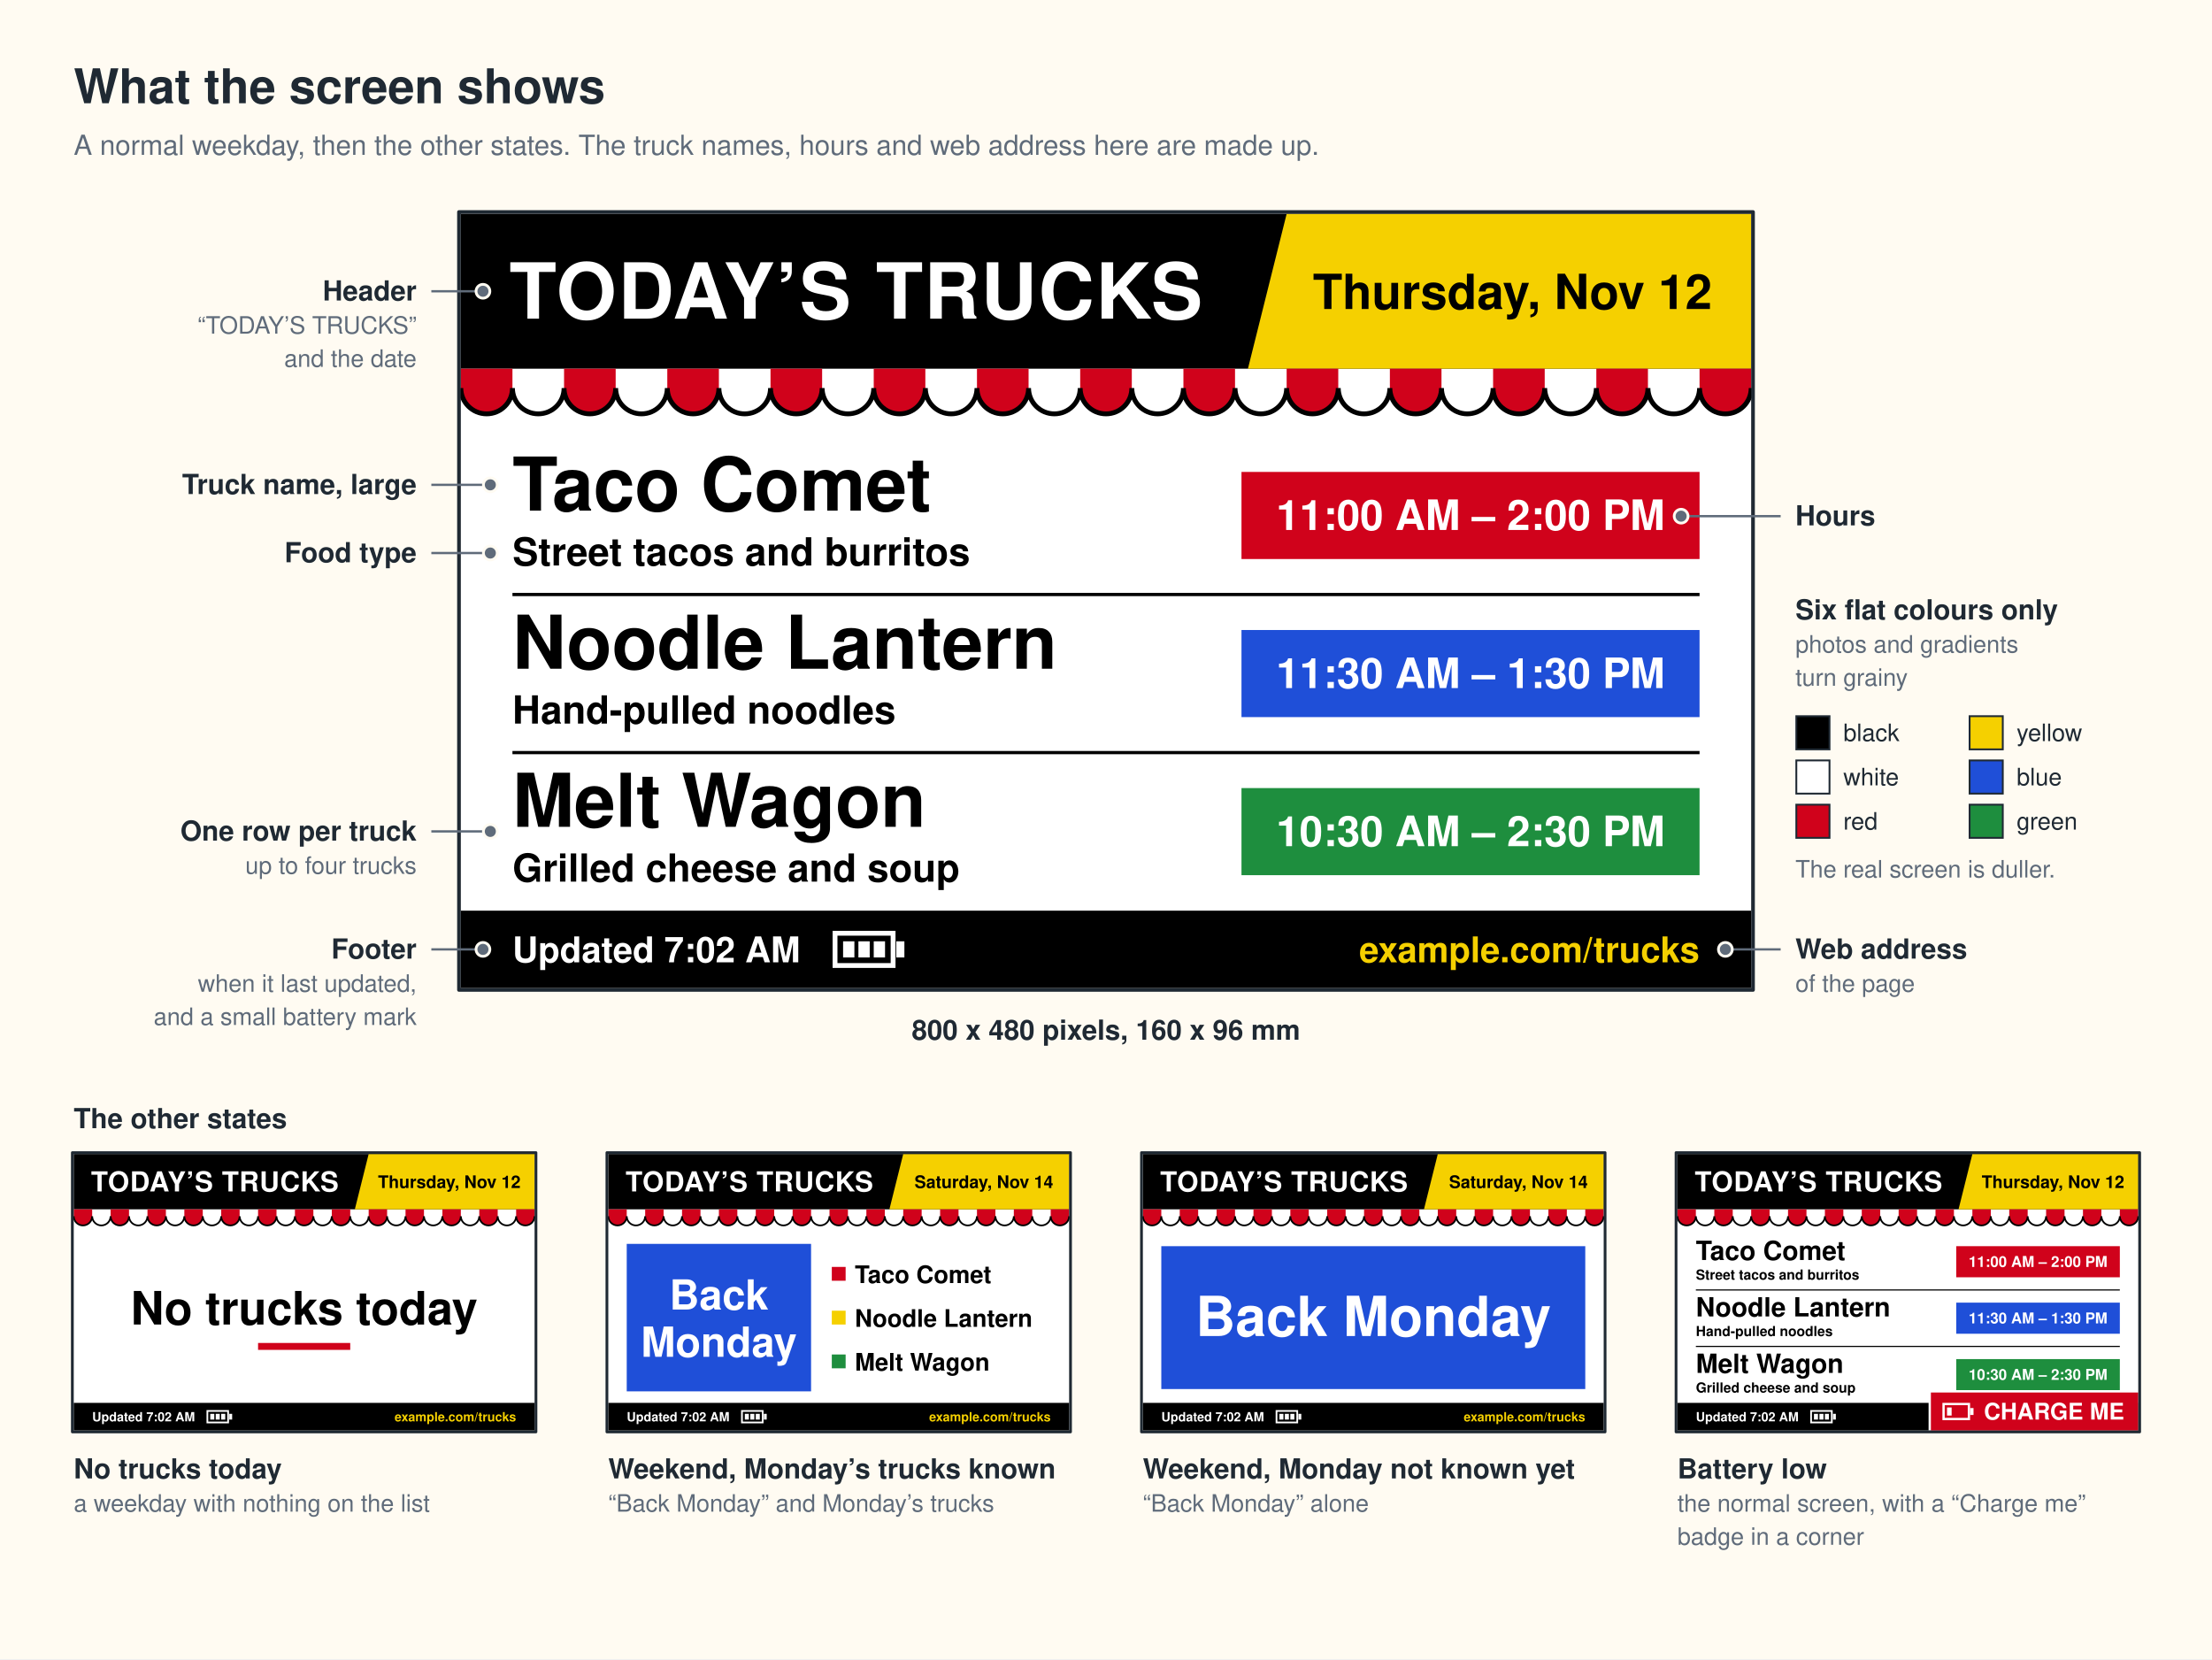
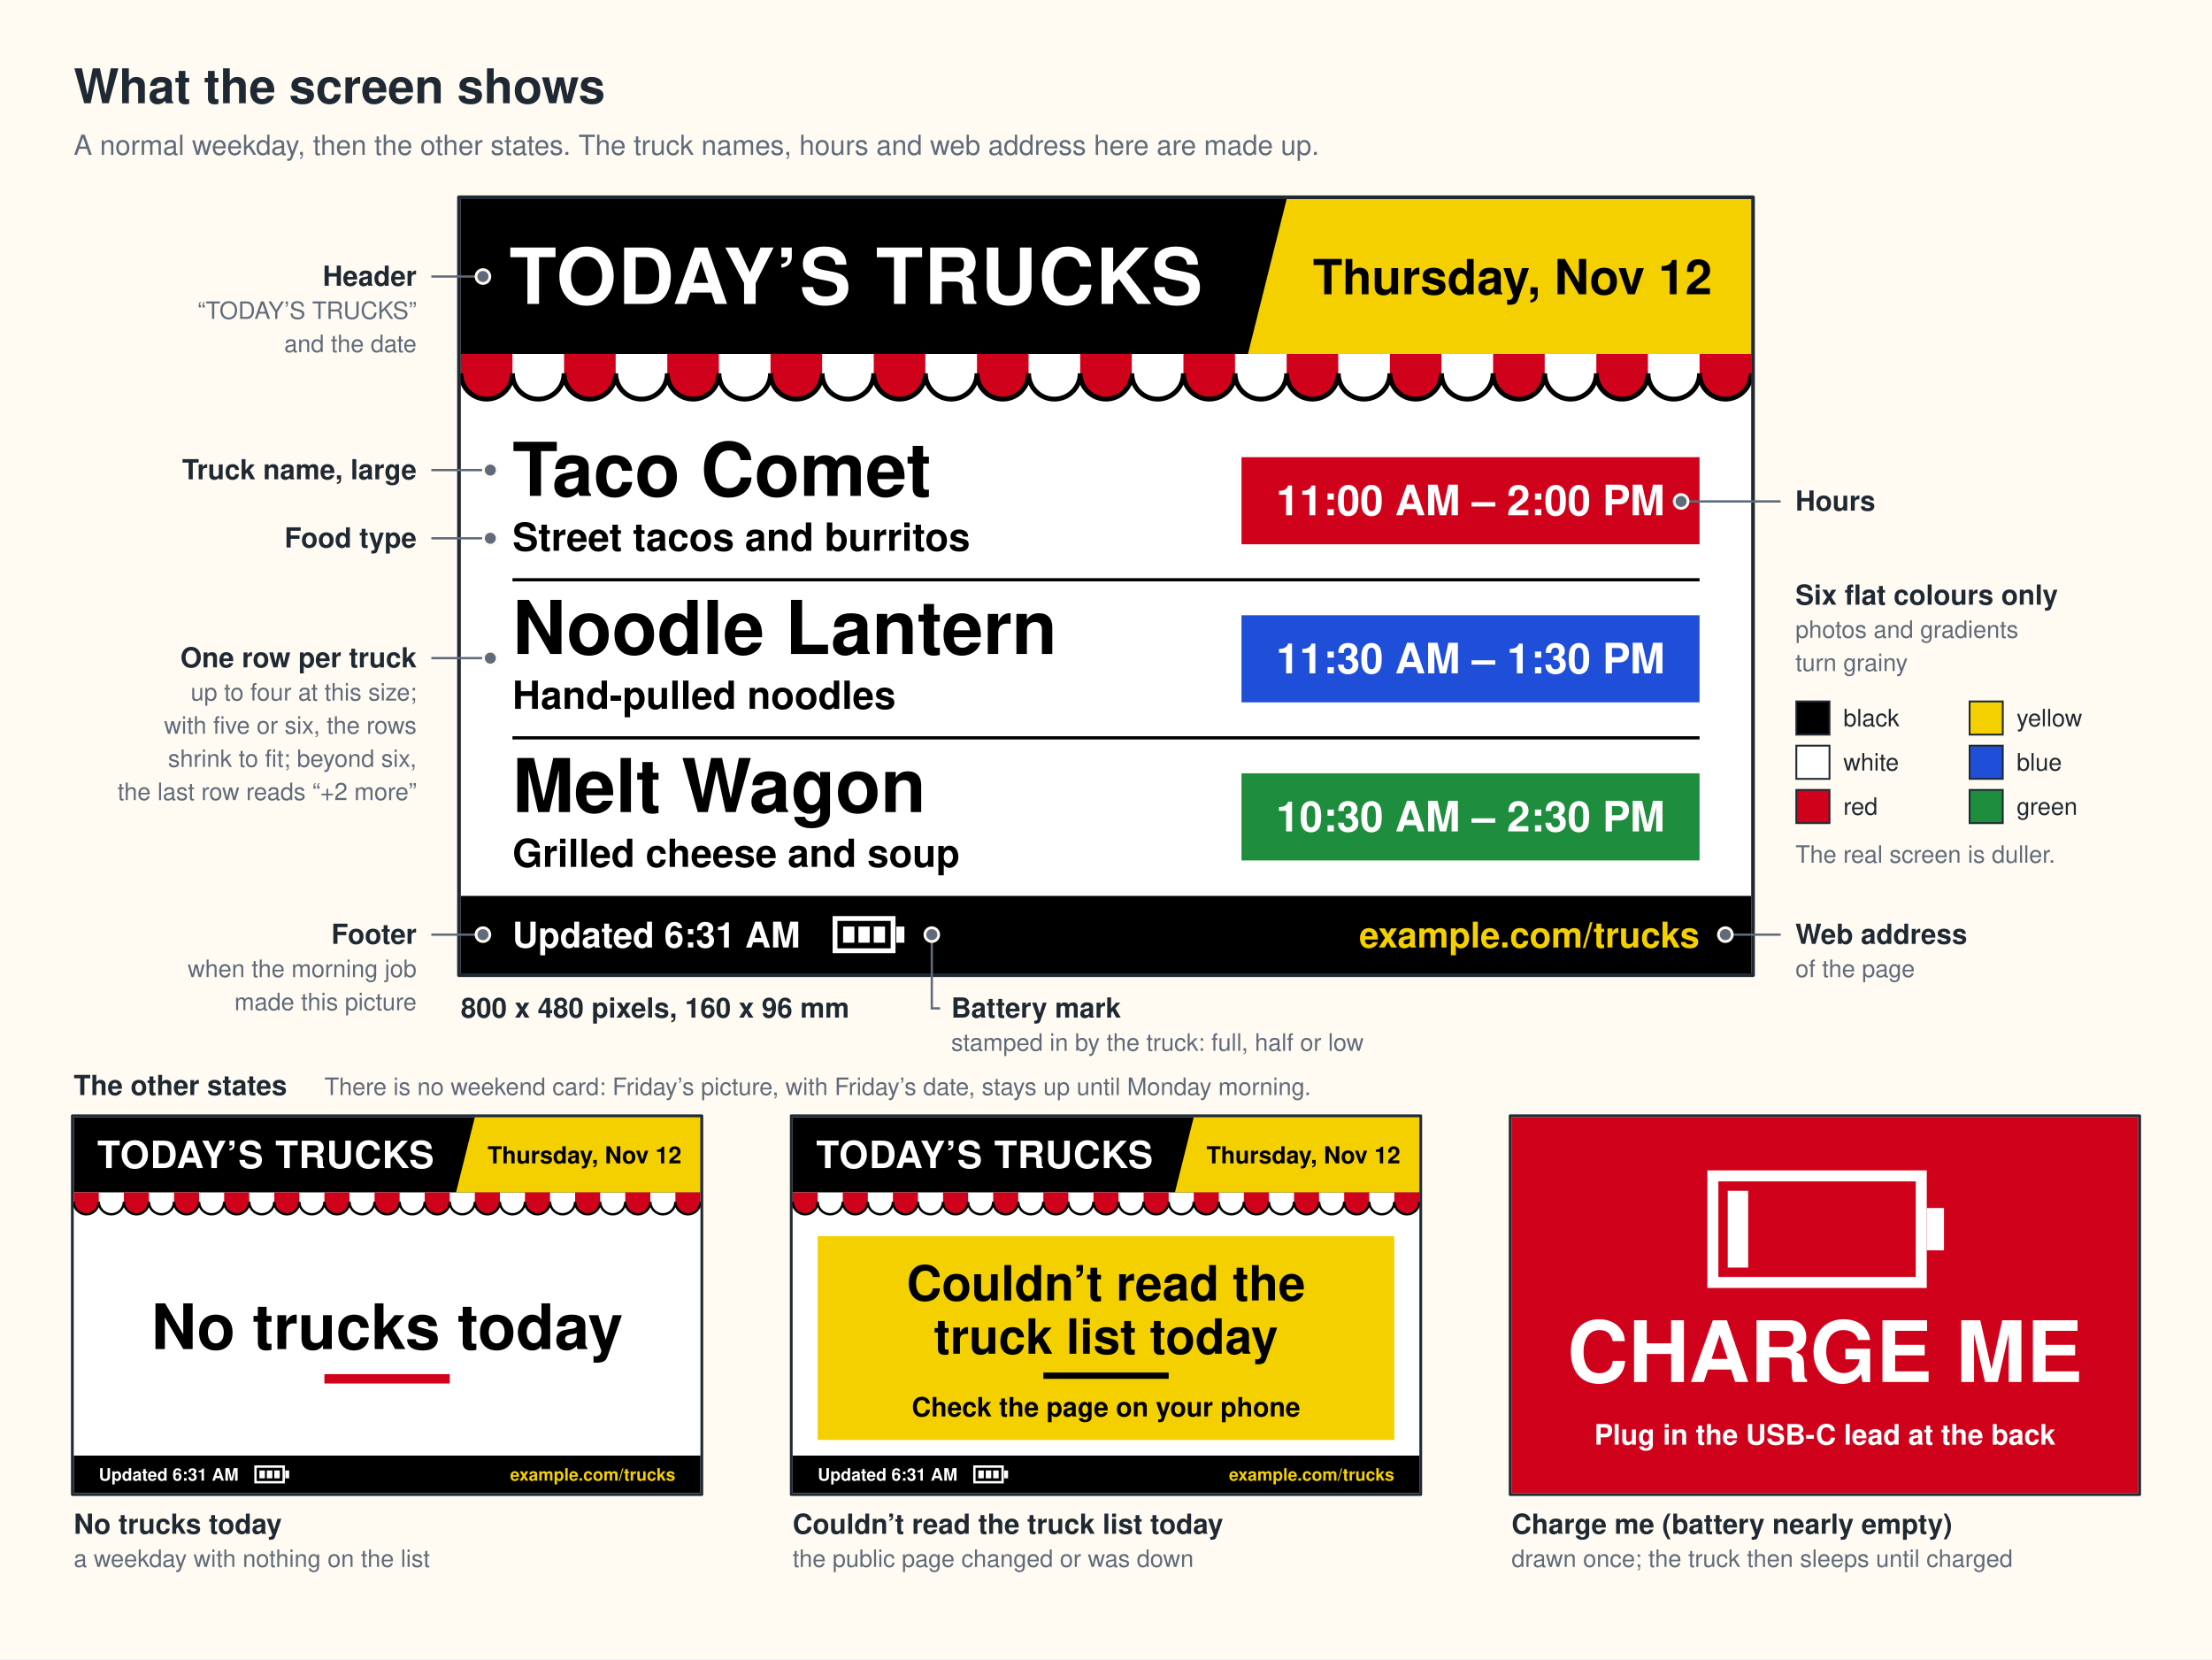
<svg xmlns="http://www.w3.org/2000/svg" xmlns:xlink="http://www.w3.org/1999/xlink" viewBox="0 0 1200 900" width="100%" font-family="-apple-system, 'SF Pro Text', 'Helvetica Neue', Helvetica, Arial, sans-serif">
  <defs>
    <g id="chrome">
      <rect width="800" height="480" fill="#FFFFFF" />
      <rect width="800" height="96" fill="#000000" />
      <text x="30" y="65" font-size="48" font-weight="800" letter-spacing="1" fill="#FFFFFF">TODAY’S TRUCKS</text>
      <polygon points="512,0 800,0 800,96 488,96" fill="#F5D000" />
      <path fill="#D0021B" d="M0,96 h32 v12 a16,16 0 0 1 -32,0 z M64,96 h32 v12 a16,16 0 0 1 -32,0 z M128,96 h32 v12         a16,16 0 0 1 -32,0 z M192,96 h32 v12 a16,16 0 0 1 -32,0 z M256,96 h32 v12 a16,16 0 0 1 -32,0 z         M320,96 h32 v12 a16,16 0 0 1 -32,0 z M384,96 h32 v12 a16,16 0 0 1 -32,0 z M448,96 h32 v12         a16,16 0 0 1 -32,0 z M512,96 h32 v12 a16,16 0 0 1 -32,0 z M576,96 h32 v12 a16,16 0 0 1 -32,0 z         M640,96 h32 v12 a16,16 0 0 1 -32,0 z M704,96 h32 v12 a16,16 0 0 1 -32,0 z M768,96 h32 v12         a16,16 0 0 1 -32,0 z" />
      <path fill="none" stroke="#000000" stroke-width="3" d="M0,108 a16,16 0 0 0 32,0 a16,16 0 0 0 32,0 a16,16 0 0 0 32,0 a16,16 0 0 0 32,0 a16,16 0 0 0 32,0         a16,16 0 0 0 32,0 a16,16 0 0 0 32,0 a16,16 0 0 0 32,0 a16,16 0 0 0 32,0 a16,16 0 0 0 32,0         a16,16 0 0 0 32,0 a16,16 0 0 0 32,0 a16,16 0 0 0 32,0 a16,16 0 0 0 32,0 a16,16 0 0 0 32,0         a16,16 0 0 0 32,0 a16,16 0 0 0 32,0 a16,16 0 0 0 32,0 a16,16 0 0 0 32,0 a16,16 0 0 0 32,0         a16,16 0 0 0 32,0 a16,16 0 0 0 32,0 a16,16 0 0 0 32,0 a16,16 0 0 0 32,0 a16,16 0 0 0 32,0" />
      <rect y="432" width="800" height="48" fill="#000000" />
-       <text x="32" y="464" font-size="22" font-weight="700" fill="#FFFFFF">Updated 7:02 AM</text>
+       <text x="32" y="464" font-size="22" font-weight="700" fill="#FFFFFF">Updated 6:31 AM</text>
      <rect x="232" y="446" width="36" height="20" fill="none" stroke="#FFFFFF" stroke-width="3" />
      <rect x="270" y="451" width="5" height="10" fill="#FFFFFF" />
      <rect x="237" y="451" width="7" height="10" fill="#FFFFFF" />
      <rect x="246.500" y="451" width="7" height="10" fill="#FFFFFF" />
      <rect x="256" y="451" width="7" height="10" fill="#FFFFFF" />
      <text x="768" y="464" text-anchor="end" font-size="22" font-weight="700" fill="#F5D000">example.com/trucks</text>
    </g>
    <g id="rows">
      <text x="32" y="184" font-size="46" font-weight="800" fill="#000000">Taco Comet</text>
      <text x="32" y="218" font-size="24" font-weight="600" fill="#000000">Street tacos and burritos</text>
      <rect x="484" y="160" width="284" height="54" fill="#D0021B" />
      <text x="626" y="196" text-anchor="middle" font-size="26" font-weight="700" fill="#FFFFFF">11:00 AM – 2:00 PM</text>
      <rect x="32" y="235" width="736" height="2" fill="#000000" />
      <text x="32" y="282" font-size="46" font-weight="800" fill="#000000">Noodle Lantern</text>
      <text x="32" y="316" font-size="24" font-weight="600" fill="#000000">Hand-pulled noodles</text>
      <rect x="484" y="258" width="284" height="54" fill="#1F4FD8" />
      <text x="626" y="294" text-anchor="middle" font-size="26" font-weight="700" fill="#FFFFFF">11:30 AM – 1:30 PM</text>
      <rect x="32" y="333" width="736" height="2" fill="#000000" />
      <text x="32" y="380" font-size="46" font-weight="800" fill="#000000">Melt Wagon</text>
      <text x="32" y="414" font-size="24" font-weight="600" fill="#000000">Grilled cheese and soup</text>
      <rect x="484" y="356" width="284" height="54" fill="#1E8E3E" />
      <text x="626" y="392" text-anchor="middle" font-size="26" font-weight="700" fill="#FFFFFF">10:30 AM – 2:30 PM</text>
    </g>
    <g id="normal">
      <use xlink:href="#chrome" />
      <text x="652" y="59" text-anchor="middle" font-size="30" font-weight="800" fill="#000000">Thursday, Nov 12</text>
      <use xlink:href="#rows" />
    </g>
    <g id="state-none">
      <use xlink:href="#chrome" />
      <text x="652" y="59" text-anchor="middle" font-size="30" font-weight="800" fill="#000000">Thursday, Nov 12</text>
      <text x="400" y="296" text-anchor="middle" font-size="80" font-weight="800" fill="#000000">No trucks today</text>
      <rect x="320" y="328" width="160" height="12" fill="#D0021B" />
    </g>
-     <g id="state-weekend-known">
+     <g id="state-unread">
      <use xlink:href="#chrome" />
-       <text x="652" y="59" text-anchor="middle" font-size="30" font-weight="800" fill="#000000">Saturday, Nov 14</text>
-       <rect x="32" y="156" width="320" height="256" fill="#1F4FD8" />
-       <text x="192" y="270" text-anchor="middle" font-size="72" font-weight="800" fill="#FFFFFF">Back</text>
-       <text x="192" y="352" text-anchor="middle" font-size="72" font-weight="800" fill="#FFFFFF">Monday</text>
-       <rect x="388" y="196" width="24" height="24" fill="#D0021B" />
-       <text x="428" y="224" font-size="42" font-weight="800" fill="#000000">Taco Comet</text>
-       <rect x="388" y="272" width="24" height="24" fill="#F5D000" />
-       <text x="428" y="300" font-size="42" font-weight="800" fill="#000000">Noodle Lantern</text>
-       <rect x="388" y="348" width="24" height="24" fill="#1E8E3E" />
-       <text x="428" y="376" font-size="42" font-weight="800" fill="#000000">Melt Wagon</text>
+       <text x="652" y="59" text-anchor="middle" font-size="30" font-weight="800" fill="#000000">Thursday, Nov 12</text>
+       <rect x="32" y="152" width="736" height="260" fill="#F5D000" />
+       <text x="400" y="234" text-anchor="middle" font-size="62" font-weight="800" fill="#000000">Couldn’t read the</text>
+       <text x="400" y="302" text-anchor="middle" font-size="62" font-weight="800" fill="#000000">truck list today</text>
+       <rect x="320" y="326" width="160" height="8" fill="#000000" />
+       <text x="400" y="382" text-anchor="middle" font-size="34" font-weight="700" fill="#000000">Check the page on your phone</text>
    </g>
-     <g id="state-weekend">
-       <use xlink:href="#chrome" />
-       <text x="652" y="59" text-anchor="middle" font-size="30" font-weight="800" fill="#000000">Saturday, Nov 14</text>
-       <rect x="32" y="160" width="736" height="248" fill="#1F4FD8" />
-       <text x="400" y="316" text-anchor="middle" font-size="96" font-weight="800" fill="#FFFFFF">Back Monday</text>
-     </g>
-     <g id="state-low">
-       <use xlink:href="#normal" />
-       <rect x="436" y="410" width="364" height="70" fill="#FFFFFF" />
-       <rect x="440" y="414" width="360" height="66" fill="#D0021B" />
-       <rect x="462" y="434" width="44" height="26" fill="none" stroke="#FFFFFF" stroke-width="4" />
-       <rect x="508" y="441" width="6" height="12" fill="#FFFFFF" />
-       <rect x="468" y="440" width="8" height="14" fill="#FFFFFF" />
-       <text x="532" y="461" font-size="40" font-weight="800" fill="#FFFFFF">CHARGE ME</text>
+     <g id="state-charge">
+       <rect width="800" height="480" fill="#D0021B" />
+       <rect x="257" y="75" width="266" height="136" fill="none" stroke="#FFFFFF" stroke-width="14" />
+       <rect x="530" y="116" width="22" height="54" fill="#FFFFFF" />
+       <rect x="276" y="94" width="26" height="98" fill="#FFFFFF" />
+       <text x="400" y="338" text-anchor="middle" font-size="108" font-weight="800" fill="#FFFFFF">CHARGE ME</text>
+       <text x="400" y="418" text-anchor="middle" font-size="36" font-weight="700" fill="#FFFFFF">Plug in the USB-C lead at the back</text>
    </g>
  </defs>
  <rect width="1200" height="900" fill="#FFFBF2" />
  <text x="40" y="56" font-size="26" font-weight="700" fill="#1F2933">What the screen shows</text>
  <text x="40" y="84" font-size="15" fill="#5F6B7A">A normal weekday, then the other states. The truck names, hours and web address here are made up.</text>
-   <g transform="translate(250,116) scale(0.875)">
+   <g transform="translate(250,108) scale(0.875)">
    <use xlink:href="#normal" />
  </g>
-   <rect x="249" y="115" width="702" height="422" fill="none" stroke="#1F2933" stroke-width="2" stroke-linejoin="round" />
-   <text x="600" y="564" text-anchor="middle" font-size="15" font-weight="600" fill="#1F2933">800 x 480 pixels, 160 x 96 mm</text>
+   <rect x="249" y="107" width="702" height="422" fill="none" stroke="#1F2933" stroke-width="2" stroke-linejoin="round" />
+   <text x="250" y="552" font-size="15" font-weight="600" fill="#1F2933">800 x 480 pixels, 160 x 96 mm</text>
  <g fill="none" stroke="#5F6B7A" stroke-width="1.25">
-     <line x1="234" y1="158" x2="262" y2="158" />
-     <line x1="234" y1="263" x2="266" y2="263" />
-     <line x1="234" y1="300" x2="266" y2="300" />
-     <line x1="234" y1="451" x2="266" y2="451" />
-     <line x1="234" y1="515" x2="262" y2="515" />
-     <line x1="912" y1="280" x2="966" y2="280" />
-     <line x1="936" y1="515" x2="966" y2="515" />
+     <line x1="234" y1="150" x2="262" y2="150" />
+     <line x1="234" y1="255" x2="266" y2="255" />
+     <line x1="234" y1="292" x2="266" y2="292" />
+     <line x1="234" y1="357" x2="266" y2="357" />
+     <line x1="234" y1="507" x2="262" y2="507" />
+     <line x1="912" y1="272" x2="966" y2="272" />
+     <line x1="936" y1="507" x2="966" y2="507" />
+     <polyline points="505.500,507 505.500,547 510,547" />
  </g>
  <g fill="#5F6B7A" stroke="#FFFBF2" stroke-width="1.5">
-     <circle cx="262" cy="158" r="3.750" />
-     <circle cx="266" cy="263" r="3.750" />
-     <circle cx="266" cy="300" r="3.750" />
-     <circle cx="266" cy="451" r="3.750" />
-     <circle cx="262" cy="515" r="3.750" />
-     <circle cx="912" cy="280" r="3.750" />
-     <circle cx="936" cy="515" r="3.750" />
+     <circle cx="262" cy="150" r="3.750" />
+     <circle cx="266" cy="255" r="3.750" />
+     <circle cx="266" cy="292" r="3.750" />
+     <circle cx="266" cy="357" r="3.750" />
+     <circle cx="262" cy="507" r="3.750" />
+     <circle cx="912" cy="272" r="3.750" />
+     <circle cx="936" cy="507" r="3.750" />
+     <circle cx="505.500" cy="507" r="3.750" />
  </g>
  <g text-anchor="end" fill="#1F2933" font-size="15" font-weight="600">
-     <text x="226" y="163">Header</text>
-     <text x="226" y="268">Truck name, large</text>
-     <text x="226" y="305">Food type</text>
-     <text x="226" y="456">One row per truck</text>
-     <text x="226" y="520">Footer</text>
+     <text x="226" y="155">Header</text>
+     <text x="226" y="260">Truck name, large</text>
+     <text x="226" y="297">Food type</text>
+     <text x="226" y="362">One row per truck</text>
+     <text x="226" y="512">Footer</text>
  </g>
  <g text-anchor="end" fill="#5F6B7A" font-size="13">
-     <text x="226" y="181">“TODAY’S TRUCKS”</text>
-     <text x="226" y="199">and the date</text>
-     <text x="226" y="474">up to four trucks</text>
-     <text x="226" y="538">when it last updated,</text>
-     <text x="226" y="556">and a small battery mark</text>
+     <text x="226" y="173">“TODAY’S TRUCKS”</text>
+     <text x="226" y="191">and the date</text>
+     <text x="226" y="380">up to four at this size;</text>
+     <text x="226" y="398">with five or six, the rows</text>
+     <text x="226" y="416">shrink to fit; beyond six,</text>
+     <text x="226" y="434">the last row reads “+2 more”</text>
+     <text x="226" y="530">when the morning job</text>
+     <text x="226" y="548">made this picture</text>
  </g>
  <g fill="#1F2933" font-size="15" font-weight="600">
-     <text x="974" y="285">Hours</text>
-     <text x="974" y="520">Web address</text>
-     <text x="974" y="336">Six flat colours only</text>
+     <text x="974" y="277">Hours</text>
+     <text x="974" y="328">Six flat colours only</text>
+     <text x="974" y="512">Web address</text>
+     <text x="516" y="552">Battery mark</text>
  </g>
  <g fill="#5F6B7A" font-size="13">
-     <text x="974" y="538">of the page</text>
-     <text x="974" y="354">photos and gradients</text>
-     <text x="974" y="372">turn grainy</text>
-     <text x="974" y="476">The real screen is duller.</text>
+     <text x="974" y="346">photos and gradients</text>
+     <text x="974" y="364">turn grainy</text>
+     <text x="974" y="468">The real screen is duller.</text>
+     <text x="974" y="530">of the page</text>
+     <text x="516" y="570">stamped in by the truck: full, half or low</text>
  </g>
  <g stroke="#1F2933" stroke-width="1">
-     <rect x="974.500" y="388.500" width="18" height="18" fill="#000000" />
-     <rect x="974.500" y="412.500" width="18" height="18" fill="#FFFFFF" />
-     <rect x="974.500" y="436.500" width="18" height="18" fill="#D0021B" />
-     <rect x="1068.500" y="388.500" width="18" height="18" fill="#F5D000" />
-     <rect x="1068.500" y="412.500" width="18" height="18" fill="#1F4FD8" />
-     <rect x="1068.500" y="436.500" width="18" height="18" fill="#1E8E3E" />
+     <rect x="974.500" y="380.500" width="18" height="18" fill="#000000" />
+     <rect x="974.500" y="404.500" width="18" height="18" fill="#FFFFFF" />
+     <rect x="974.500" y="428.500" width="18" height="18" fill="#D0021B" />
+     <rect x="1068.500" y="380.500" width="18" height="18" fill="#F5D000" />
+     <rect x="1068.500" y="404.500" width="18" height="18" fill="#1F4FD8" />
+     <rect x="1068.500" y="428.500" width="18" height="18" fill="#1E8E3E" />
  </g>
  <g fill="#1F2933" font-size="13">
-     <text x="1000" y="402">black</text>
-     <text x="1000" y="426">white</text>
-     <text x="1000" y="450">red</text>
-     <text x="1094" y="402">yellow</text>
-     <text x="1094" y="426">blue</text>
-     <text x="1094" y="450">green</text>
+     <text x="1000" y="394">black</text>
+     <text x="1000" y="418">white</text>
+     <text x="1000" y="442">red</text>
+     <text x="1094" y="394">yellow</text>
+     <text x="1094" y="418">blue</text>
+     <text x="1094" y="442">green</text>
  </g>
-   <text x="40" y="612" font-size="15" font-weight="700" fill="#1F2933">The other states</text>
-   <g transform="translate(40,626) scale(0.3125)">
+   <text x="40" y="594" font-size="15" font-weight="700" fill="#1F2933">The other states</text>
+   <text x="176" y="594" font-size="13" fill="#5F6B7A">There is no weekend card: Friday’s picture, with Friday’s date, stays up until Monday morning.</text>
+   <g transform="translate(40,606) scale(0.425)">
    <use xlink:href="#state-none" />
  </g>
-   <g transform="translate(330,626) scale(0.3125)">
-     <use xlink:href="#state-weekend-known" />
+   <g transform="translate(430,606) scale(0.425)">
+     <use xlink:href="#state-unread" />
  </g>
-   <g transform="translate(620,626) scale(0.3125)">
-     <use xlink:href="#state-weekend" />
-   </g>
-   <g transform="translate(910,626) scale(0.3125)">
-     <use xlink:href="#state-low" />
+   <g transform="translate(820,606) scale(0.425)">
+     <use xlink:href="#state-charge" />
  </g>
  <g fill="none" stroke="#1F2933" stroke-width="1.5" stroke-linejoin="round">
-     <rect x="39.250" y="625.250" width="251.500" height="151.500" />
-     <rect x="329.250" y="625.250" width="251.500" height="151.500" />
-     <rect x="619.250" y="625.250" width="251.500" height="151.500" />
-     <rect x="909.250" y="625.250" width="251.500" height="151.500" />
+     <rect x="39.250" y="605.250" width="341.500" height="205.500" />
+     <rect x="429.250" y="605.250" width="341.500" height="205.500" />
+     <rect x="819.250" y="605.250" width="341.500" height="205.500" />
  </g>
  <g fill="#1F2933" font-size="15" font-weight="600">
-     <text x="40" y="802">No trucks today</text>
-     <text x="330" y="802">Weekend, Monday’s trucks known</text>
-     <text x="620" y="802">Weekend, Monday not known yet</text>
-     <text x="910" y="802">Battery low</text>
+     <text x="40" y="832">No trucks today</text>
+     <text x="430" y="832">Couldn’t read the truck list today</text>
+     <text x="820" y="832">Charge me (battery nearly empty)</text>
  </g>
  <g fill="#5F6B7A" font-size="13">
-     <text x="40" y="820">a weekday with nothing on the list</text>
-     <text x="330" y="820">“Back Monday” and Monday’s trucks</text>
-     <text x="620" y="820">“Back Monday” alone</text>
-     <text x="910" y="820">the normal screen, with a “Charge me”</text>
-     <text x="910" y="838">badge in a corner</text>
+     <text x="40" y="850">a weekday with nothing on the list</text>
+     <text x="430" y="850">the public page changed or was down</text>
+     <text x="820" y="850">drawn once; the truck then sleeps until charged</text>
  </g>
</svg>
